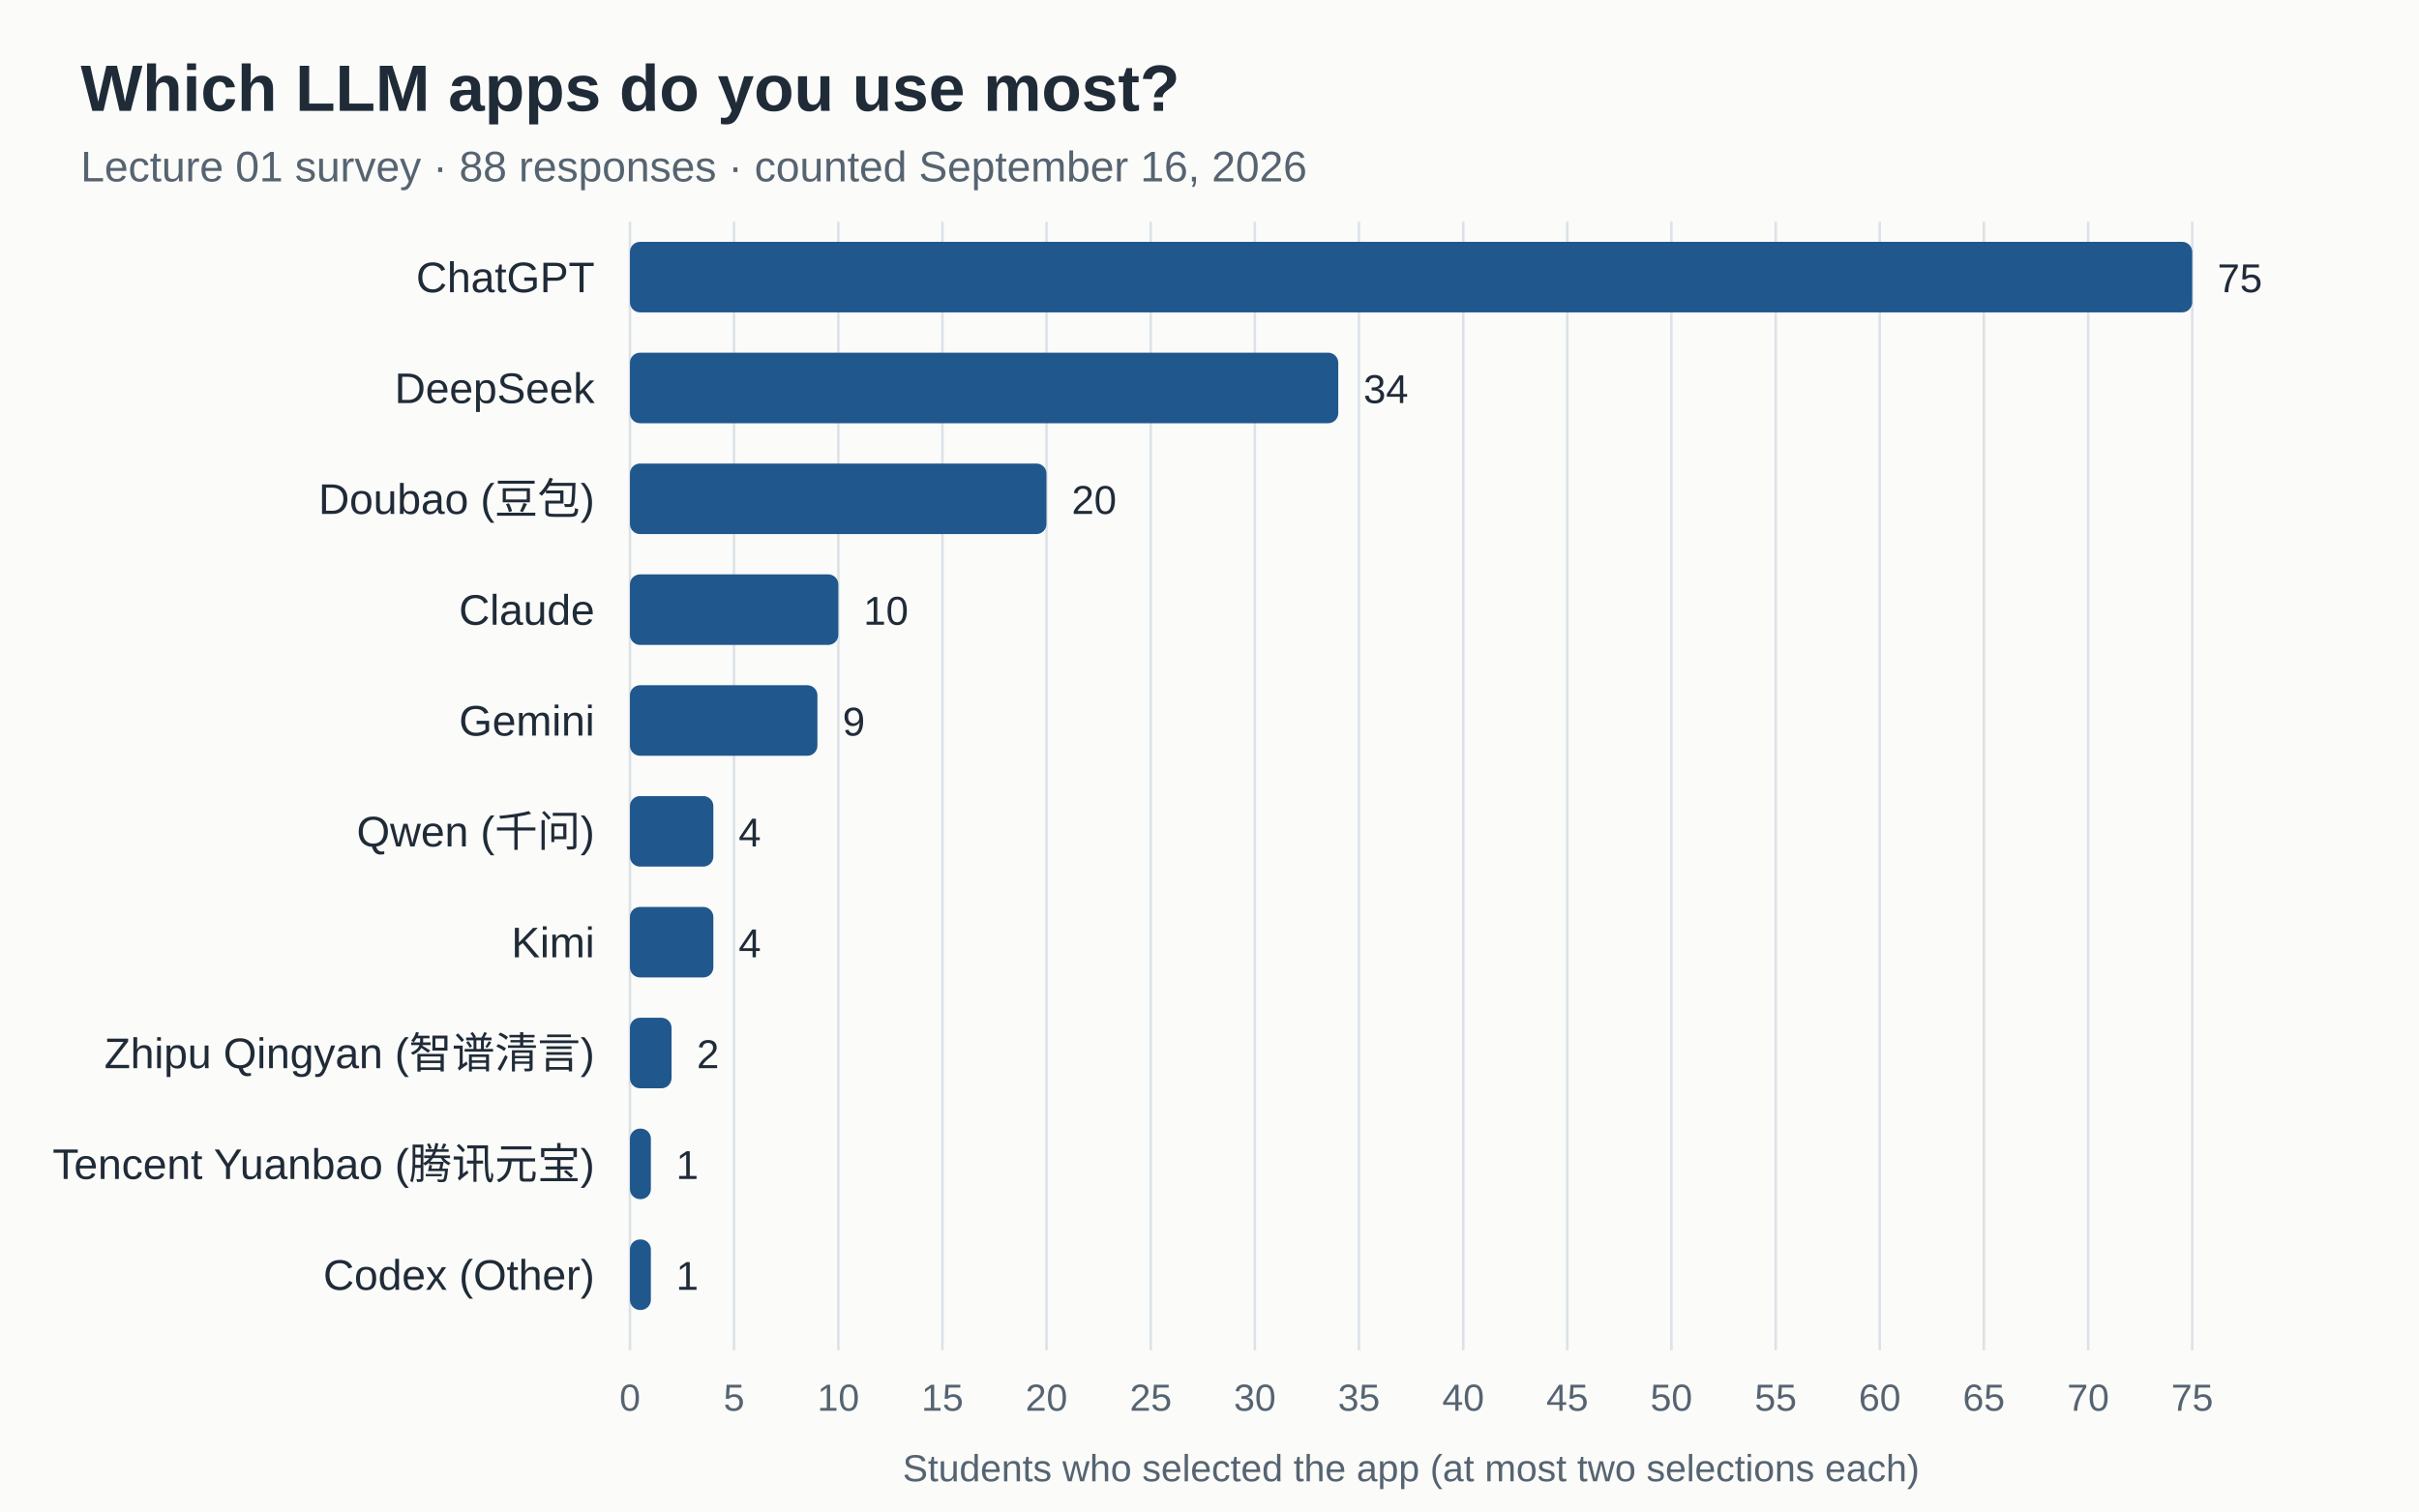
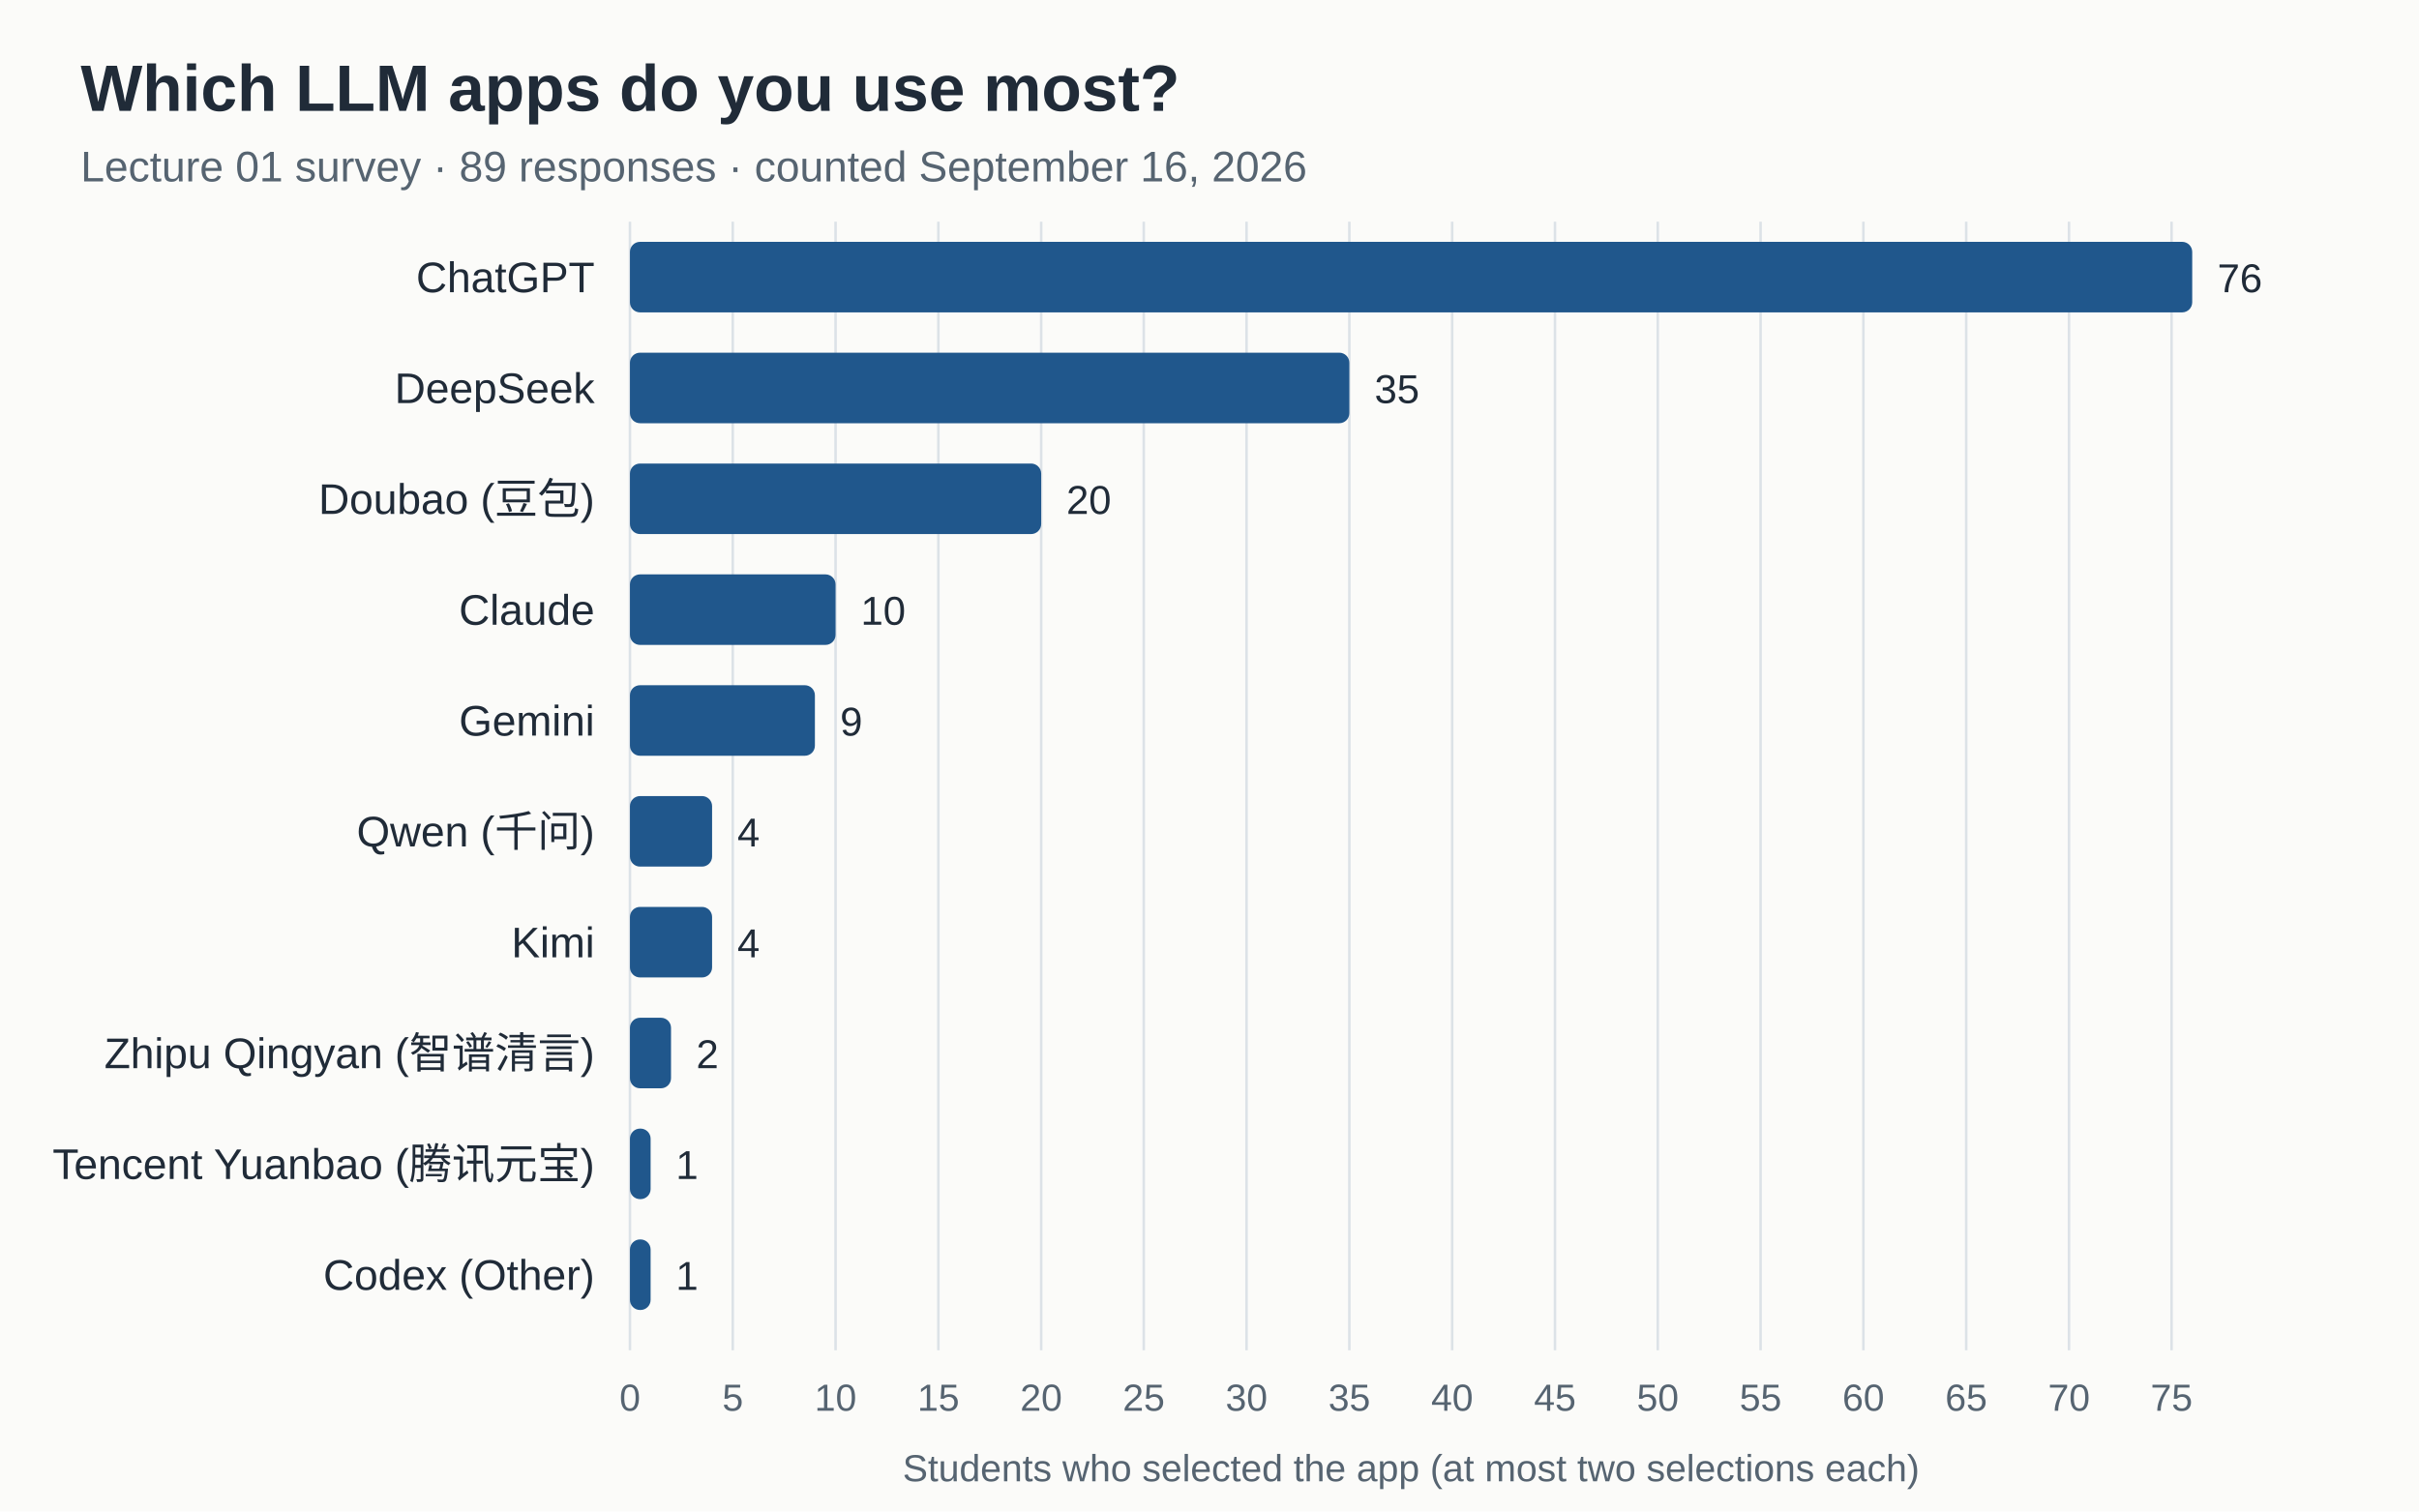
<svg xmlns="http://www.w3.org/2000/svg" width="960" height="600" viewBox="0 0 960 600" role="img" aria-labelledby="chart-title chart-desc" font-family="Arial, Helvetica Neue, PingFang SC, Microsoft YaHei, sans-serif">
  <rect width="960" height="600" fill="#fbfbf9" />
  <text x="32" y="44" font-size="26" font-weight="700" fill="#202b38">Which LLM apps do you use most?</text>
-   <text x="32" y="72" font-size="17" fill="#566471">Lecture 01 survey · 88 responses · counted September 16, 2026</text>
+   <text x="32" y="72" font-size="17" fill="#566471">Lecture 01 survey · 89 responses · counted September 16, 2026</text>
  <line x1="250.0" y1="88" x2="250.0" y2="536" stroke="#dce2e7" stroke-width="1" />
  <text x="250.0" y="560" font-size="15" fill="#566471" text-anchor="middle">0</text>
-   <line x1="291.3" y1="88" x2="291.3" y2="536" stroke="#dce2e7" stroke-width="1" />
-   <text x="291.3" y="560" font-size="15" fill="#566471" text-anchor="middle">5</text>
-   <line x1="332.7" y1="88" x2="332.7" y2="536" stroke="#dce2e7" stroke-width="1" />
-   <text x="332.7" y="560" font-size="15" fill="#566471" text-anchor="middle">10</text>
-   <line x1="374.0" y1="88" x2="374.0" y2="536" stroke="#dce2e7" stroke-width="1" />
-   <text x="374.0" y="560" font-size="15" fill="#566471" text-anchor="middle">15</text>
-   <line x1="415.3" y1="88" x2="415.3" y2="536" stroke="#dce2e7" stroke-width="1" />
-   <text x="415.3" y="560" font-size="15" fill="#566471" text-anchor="middle">20</text>
-   <line x1="456.7" y1="88" x2="456.7" y2="536" stroke="#dce2e7" stroke-width="1" />
-   <text x="456.7" y="560" font-size="15" fill="#566471" text-anchor="middle">25</text>
-   <line x1="498.0" y1="88" x2="498.0" y2="536" stroke="#dce2e7" stroke-width="1" />
-   <text x="498.0" y="560" font-size="15" fill="#566471" text-anchor="middle">30</text>
-   <line x1="539.3" y1="88" x2="539.3" y2="536" stroke="#dce2e7" stroke-width="1" />
-   <text x="539.3" y="560" font-size="15" fill="#566471" text-anchor="middle">35</text>
-   <line x1="580.7" y1="88" x2="580.7" y2="536" stroke="#dce2e7" stroke-width="1" />
-   <text x="580.7" y="560" font-size="15" fill="#566471" text-anchor="middle">40</text>
-   <line x1="622.0" y1="88" x2="622.0" y2="536" stroke="#dce2e7" stroke-width="1" />
-   <text x="622.0" y="560" font-size="15" fill="#566471" text-anchor="middle">45</text>
-   <line x1="663.3" y1="88" x2="663.3" y2="536" stroke="#dce2e7" stroke-width="1" />
-   <text x="663.3" y="560" font-size="15" fill="#566471" text-anchor="middle">50</text>
-   <line x1="704.7" y1="88" x2="704.7" y2="536" stroke="#dce2e7" stroke-width="1" />
-   <text x="704.7" y="560" font-size="15" fill="#566471" text-anchor="middle">55</text>
-   <line x1="746.0" y1="88" x2="746.0" y2="536" stroke="#dce2e7" stroke-width="1" />
-   <text x="746.0" y="560" font-size="15" fill="#566471" text-anchor="middle">60</text>
-   <line x1="787.3" y1="88" x2="787.3" y2="536" stroke="#dce2e7" stroke-width="1" />
-   <text x="787.3" y="560" font-size="15" fill="#566471" text-anchor="middle">65</text>
-   <line x1="828.7" y1="88" x2="828.7" y2="536" stroke="#dce2e7" stroke-width="1" />
-   <text x="828.7" y="560" font-size="15" fill="#566471" text-anchor="middle">70</text>
-   <line x1="870.0" y1="88" x2="870.0" y2="536" stroke="#dce2e7" stroke-width="1" />
-   <text x="870.0" y="560" font-size="15" fill="#566471" text-anchor="middle">75</text>
+   <line x1="290.8" y1="88" x2="290.8" y2="536" stroke="#dce2e7" stroke-width="1" />
+   <text x="290.8" y="560" font-size="15" fill="#566471" text-anchor="middle">5</text>
+   <line x1="331.6" y1="88" x2="331.6" y2="536" stroke="#dce2e7" stroke-width="1" />
+   <text x="331.6" y="560" font-size="15" fill="#566471" text-anchor="middle">10</text>
+   <line x1="372.4" y1="88" x2="372.4" y2="536" stroke="#dce2e7" stroke-width="1" />
+   <text x="372.4" y="560" font-size="15" fill="#566471" text-anchor="middle">15</text>
+   <line x1="413.2" y1="88" x2="413.2" y2="536" stroke="#dce2e7" stroke-width="1" />
+   <text x="413.2" y="560" font-size="15" fill="#566471" text-anchor="middle">20</text>
+   <line x1="453.9" y1="88" x2="453.9" y2="536" stroke="#dce2e7" stroke-width="1" />
+   <text x="453.9" y="560" font-size="15" fill="#566471" text-anchor="middle">25</text>
+   <line x1="494.7" y1="88" x2="494.7" y2="536" stroke="#dce2e7" stroke-width="1" />
+   <text x="494.7" y="560" font-size="15" fill="#566471" text-anchor="middle">30</text>
+   <line x1="535.5" y1="88" x2="535.5" y2="536" stroke="#dce2e7" stroke-width="1" />
+   <text x="535.5" y="560" font-size="15" fill="#566471" text-anchor="middle">35</text>
+   <line x1="576.3" y1="88" x2="576.3" y2="536" stroke="#dce2e7" stroke-width="1" />
+   <text x="576.3" y="560" font-size="15" fill="#566471" text-anchor="middle">40</text>
+   <line x1="617.1" y1="88" x2="617.1" y2="536" stroke="#dce2e7" stroke-width="1" />
+   <text x="617.1" y="560" font-size="15" fill="#566471" text-anchor="middle">45</text>
+   <line x1="657.9" y1="88" x2="657.9" y2="536" stroke="#dce2e7" stroke-width="1" />
+   <text x="657.9" y="560" font-size="15" fill="#566471" text-anchor="middle">50</text>
+   <line x1="698.7" y1="88" x2="698.7" y2="536" stroke="#dce2e7" stroke-width="1" />
+   <text x="698.7" y="560" font-size="15" fill="#566471" text-anchor="middle">55</text>
+   <line x1="739.5" y1="88" x2="739.5" y2="536" stroke="#dce2e7" stroke-width="1" />
+   <text x="739.5" y="560" font-size="15" fill="#566471" text-anchor="middle">60</text>
+   <line x1="780.3" y1="88" x2="780.3" y2="536" stroke="#dce2e7" stroke-width="1" />
+   <text x="780.3" y="560" font-size="15" fill="#566471" text-anchor="middle">65</text>
+   <line x1="821.1" y1="88" x2="821.1" y2="536" stroke="#dce2e7" stroke-width="1" />
+   <text x="821.1" y="560" font-size="15" fill="#566471" text-anchor="middle">70</text>
+   <line x1="861.8" y1="88" x2="861.8" y2="536" stroke="#dce2e7" stroke-width="1" />
+   <text x="861.8" y="560" font-size="15" fill="#566471" text-anchor="middle">75</text>
  <text x="236" y="116.0" font-size="17" fill="#202b38" text-anchor="end">ChatGPT</text>
  <rect x="250" y="96" width="620.0" height="28" rx="4" fill="#20578c" />
-   <text x="880.0" y="116.0" font-size="16" fill="#202b38">75</text>
+   <text x="880.0" y="116.0" font-size="16" fill="#202b38">76</text>
  <text x="236" y="160.0" font-size="17" fill="#202b38" text-anchor="end">DeepSeek</text>
-   <rect x="250" y="140" width="281.1" height="28" rx="4" fill="#20578c" />
-   <text x="541.1" y="160.0" font-size="16" fill="#202b38">34</text>
+   <rect x="250" y="140" width="285.5" height="28" rx="4" fill="#20578c" />
+   <text x="545.5" y="160.0" font-size="16" fill="#202b38">35</text>
  <text x="236" y="204.0" font-size="17" fill="#202b38" text-anchor="end">Doubao (豆包)</text>
-   <rect x="250" y="184" width="165.3" height="28" rx="4" fill="#20578c" />
-   <text x="425.3" y="204.0" font-size="16" fill="#202b38">20</text>
+   <rect x="250" y="184" width="163.2" height="28" rx="4" fill="#20578c" />
+   <text x="423.2" y="204.0" font-size="16" fill="#202b38">20</text>
  <text x="236" y="248.0" font-size="17" fill="#202b38" text-anchor="end">Claude</text>
-   <rect x="250" y="228" width="82.7" height="28" rx="4" fill="#20578c" />
-   <text x="342.7" y="248.0" font-size="16" fill="#202b38">10</text>
+   <rect x="250" y="228" width="81.6" height="28" rx="4" fill="#20578c" />
+   <text x="341.6" y="248.0" font-size="16" fill="#202b38">10</text>
  <text x="236" y="292.0" font-size="17" fill="#202b38" text-anchor="end">Gemini</text>
-   <rect x="250" y="272" width="74.4" height="28" rx="4" fill="#20578c" />
-   <text x="334.4" y="292.0" font-size="16" fill="#202b38">9</text>
+   <rect x="250" y="272" width="73.4" height="28" rx="4" fill="#20578c" />
+   <text x="333.4" y="292.0" font-size="16" fill="#202b38">9</text>
  <text x="236" y="336.0" font-size="17" fill="#202b38" text-anchor="end">Qwen (千问)</text>
-   <rect x="250" y="316" width="33.1" height="28" rx="4" fill="#20578c" />
-   <text x="293.1" y="336.0" font-size="16" fill="#202b38">4</text>
+   <rect x="250" y="316" width="32.6" height="28" rx="4" fill="#20578c" />
+   <text x="292.6" y="336.0" font-size="16" fill="#202b38">4</text>
  <text x="236" y="380.0" font-size="17" fill="#202b38" text-anchor="end">Kimi</text>
-   <rect x="250" y="360" width="33.1" height="28" rx="4" fill="#20578c" />
-   <text x="293.1" y="380.0" font-size="16" fill="#202b38">4</text>
+   <rect x="250" y="360" width="32.6" height="28" rx="4" fill="#20578c" />
+   <text x="292.6" y="380.0" font-size="16" fill="#202b38">4</text>
  <text x="236" y="424.0" font-size="17" fill="#202b38" text-anchor="end">Zhipu Qingyan (智谱清言)</text>
-   <rect x="250" y="404" width="16.5" height="28" rx="4" fill="#20578c" />
-   <text x="276.5" y="424.0" font-size="16" fill="#202b38">2</text>
+   <rect x="250" y="404" width="16.3" height="28" rx="4" fill="#20578c" />
+   <text x="276.3" y="424.0" font-size="16" fill="#202b38">2</text>
  <text x="236" y="468.0" font-size="17" fill="#202b38" text-anchor="end">Tencent Yuanbao (腾讯元宝)</text>
-   <rect x="250" y="448" width="8.3" height="28" rx="4" fill="#20578c" />
-   <text x="268.3" y="468.0" font-size="16" fill="#202b38">1</text>
+   <rect x="250" y="448" width="8.2" height="28" rx="4" fill="#20578c" />
+   <text x="268.2" y="468.0" font-size="16" fill="#202b38">1</text>
  <text x="236" y="512.0" font-size="17" fill="#202b38" text-anchor="end">Codex (Other)</text>
-   <rect x="250" y="492" width="8.3" height="28" rx="4" fill="#20578c" />
-   <text x="268.3" y="512.0" font-size="16" fill="#202b38">1</text>
+   <rect x="250" y="492" width="8.2" height="28" rx="4" fill="#20578c" />
+   <text x="268.2" y="512.0" font-size="16" fill="#202b38">1</text>
  <text x="560.0" y="588" font-size="15" fill="#566471" text-anchor="middle">Students who selected the app (at most two selections each)</text>
</svg>
